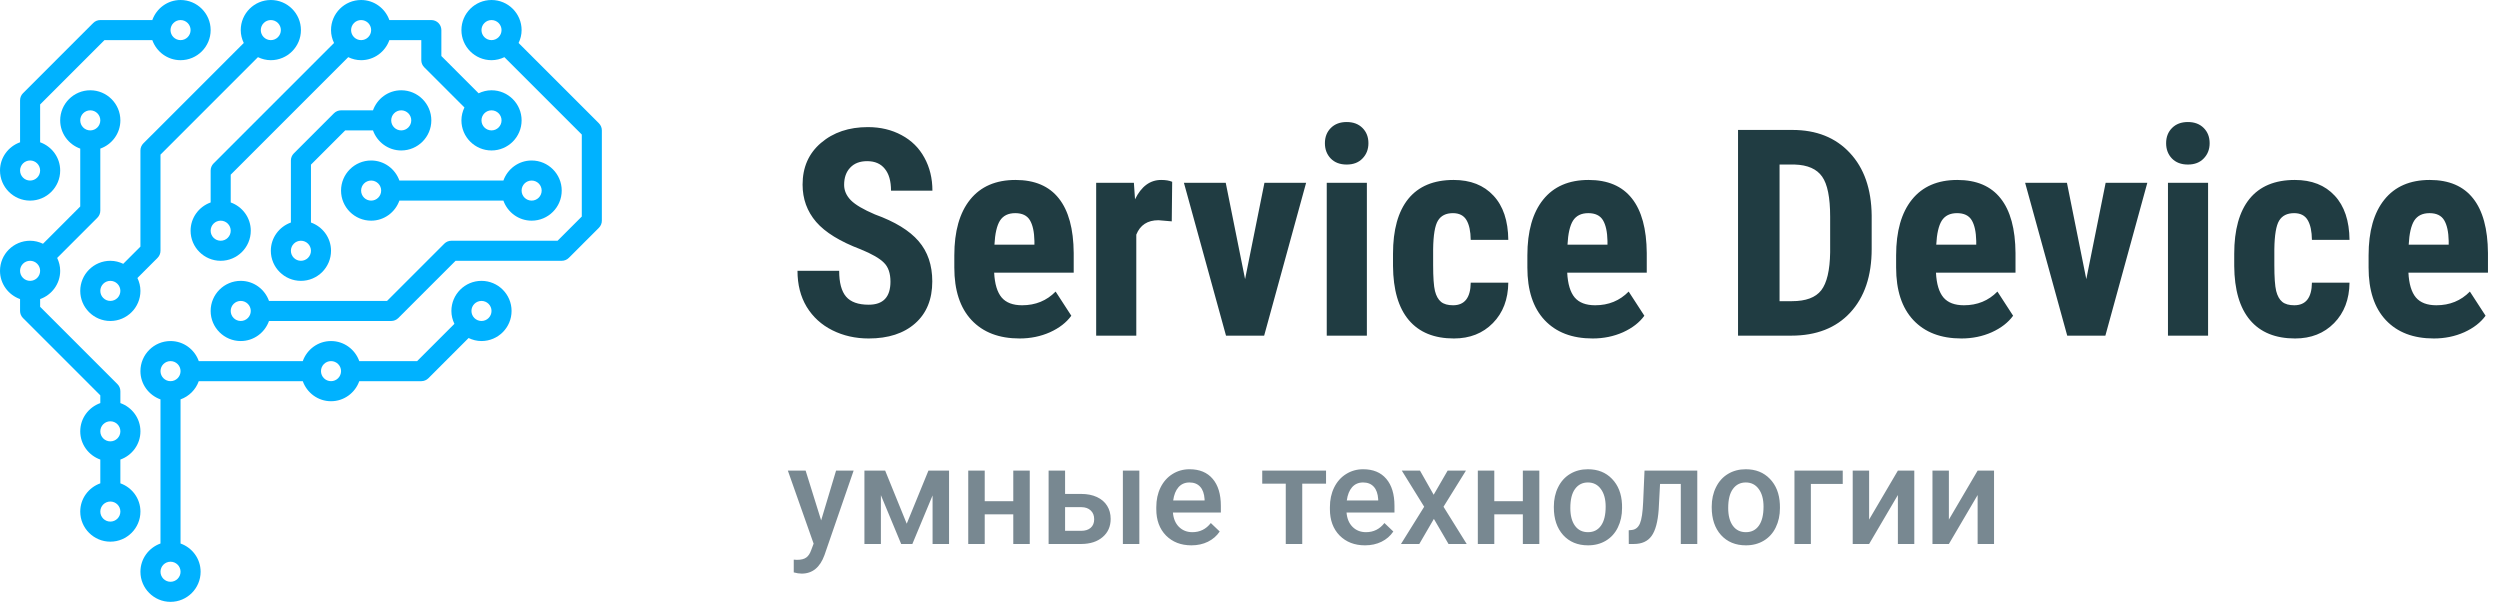
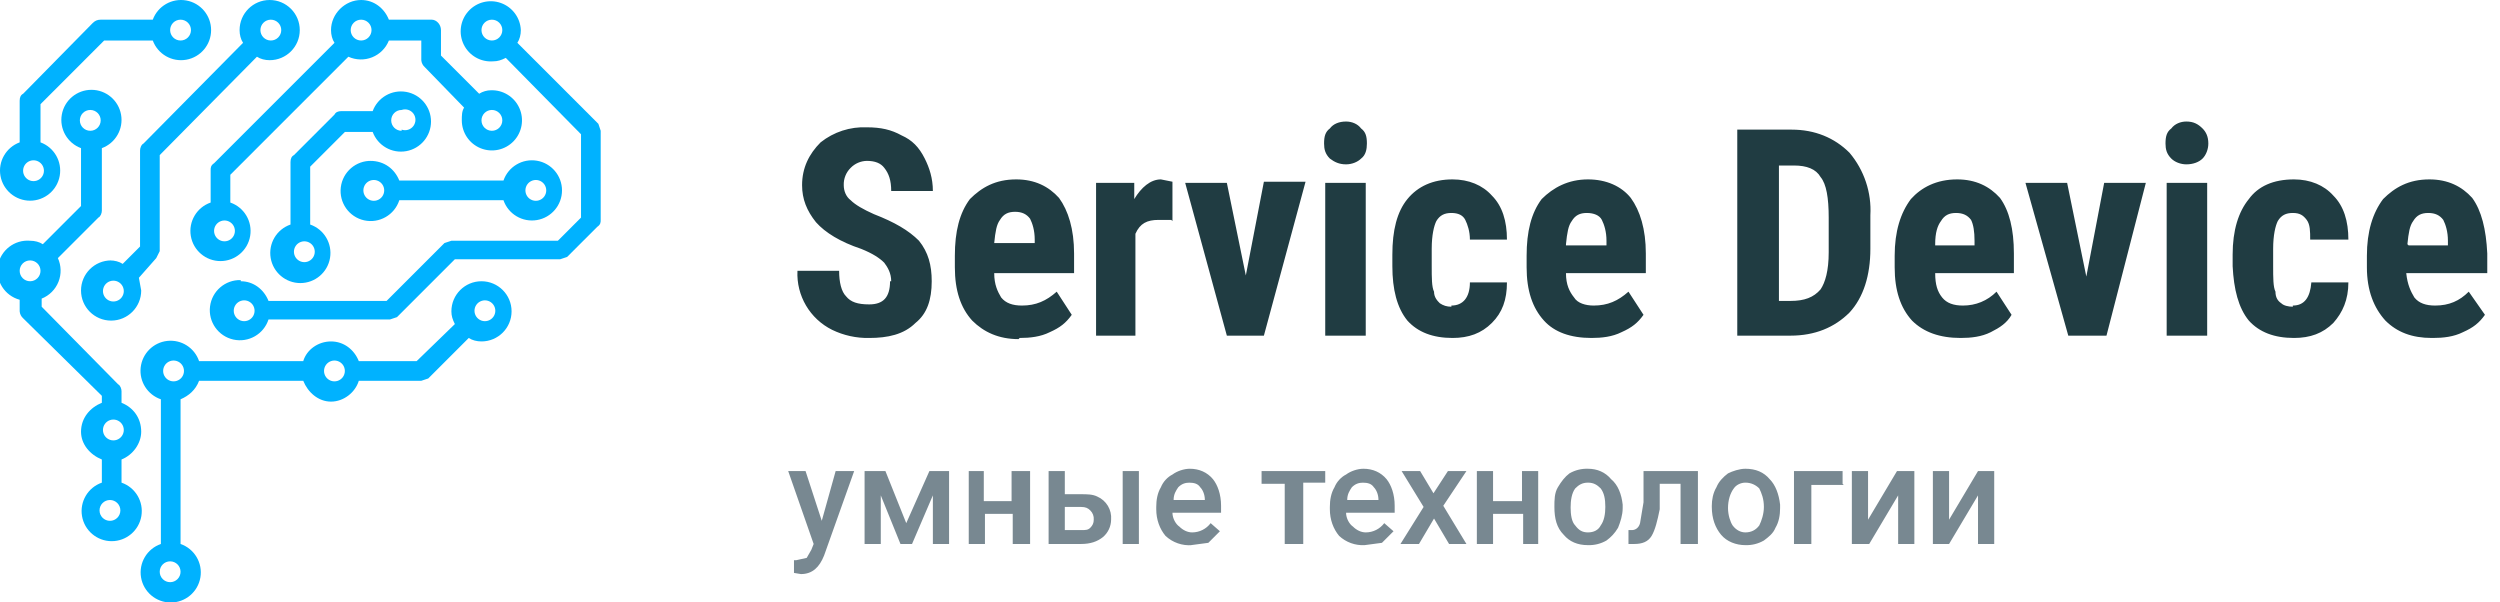
- <svg xmlns="http://www.w3.org/2000/svg" width="216" height="52" viewBox="0 0 216 52" fill="none">
-   <path d="M76.936 24.337C76.936 23.613 76.748 23.067 76.374 22.701C76.008 22.327 75.336 21.94 74.36 21.541C72.578 20.866 71.296 20.077 70.515 19.173C69.733 18.262 69.343 17.188 69.343 15.951C69.343 14.453 69.872 13.253 70.93 12.35C71.996 11.438 73.347 10.982 74.982 10.982C76.073 10.982 77.045 11.214 77.9 11.678C78.754 12.134 79.409 12.781 79.865 13.619C80.329 14.457 80.561 15.409 80.561 16.476H76.984C76.984 15.646 76.805 15.015 76.447 14.584C76.097 14.144 75.589 13.924 74.921 13.924C74.295 13.924 73.806 14.111 73.457 14.486C73.107 14.852 72.932 15.348 72.932 15.975C72.932 16.463 73.127 16.907 73.518 17.306C73.908 17.696 74.6 18.103 75.593 18.526C77.326 19.153 78.584 19.922 79.365 20.834C80.154 21.745 80.549 22.905 80.549 24.312C80.549 25.859 80.056 27.067 79.072 27.938C78.087 28.809 76.748 29.244 75.056 29.244C73.908 29.244 72.862 29.008 71.918 28.536C70.974 28.064 70.234 27.389 69.697 26.51C69.168 25.631 68.903 24.593 68.903 23.397H72.504C72.504 24.422 72.704 25.167 73.103 25.631C73.501 26.095 74.152 26.327 75.056 26.327C76.309 26.327 76.936 25.663 76.936 24.337ZM88.093 29.244C86.319 29.244 84.935 28.715 83.942 27.657C82.95 26.599 82.453 25.086 82.453 23.116V22.066C82.453 19.983 82.909 18.376 83.82 17.245C84.732 16.113 86.038 15.548 87.739 15.548C89.399 15.548 90.648 16.081 91.486 17.147C92.325 18.205 92.752 19.776 92.768 21.859V23.556H85.895C85.944 24.532 86.16 25.248 86.543 25.704C86.925 26.152 87.515 26.375 88.312 26.375C89.468 26.375 90.433 25.981 91.206 25.191L92.561 27.279C92.137 27.865 91.523 28.341 90.717 28.707C89.912 29.065 89.037 29.244 88.093 29.244ZM85.92 21.139H89.374V20.821C89.358 20.032 89.228 19.434 88.984 19.027C88.74 18.62 88.317 18.416 87.714 18.416C87.112 18.416 86.673 18.632 86.396 19.064C86.127 19.495 85.969 20.186 85.92 21.139ZM101.24 19.125L100.092 19.027C99.148 19.027 98.509 19.442 98.176 20.272V29H94.709V15.792H97.968L98.066 17.22C98.611 16.105 99.364 15.548 100.324 15.548C100.715 15.548 101.032 15.601 101.276 15.707L101.24 19.125ZM107.575 24.117L109.248 15.792H112.849L109.223 29H105.927L102.29 15.792H105.903L107.575 24.117ZM118.098 29H114.631V15.792H118.098V29ZM114.472 12.374C114.472 11.837 114.643 11.398 114.985 11.056C115.327 10.714 115.782 10.543 116.352 10.543C116.922 10.543 117.377 10.714 117.719 11.056C118.061 11.398 118.232 11.837 118.232 12.374C118.232 12.903 118.061 13.342 117.719 13.692C117.386 14.042 116.93 14.217 116.352 14.217C115.774 14.217 115.314 14.042 114.973 13.692C114.639 13.342 114.472 12.903 114.472 12.374ZM125.544 26.375C126.545 26.375 127.054 25.724 127.07 24.422H130.317C130.301 25.863 129.857 27.026 128.986 27.914C128.116 28.801 126.993 29.244 125.617 29.244C123.916 29.244 122.618 28.715 121.723 27.657C120.828 26.599 120.372 25.041 120.356 22.982V21.932C120.356 19.857 120.795 18.274 121.674 17.184C122.561 16.093 123.868 15.548 125.593 15.548C127.049 15.548 128.197 15.999 129.035 16.903C129.873 17.798 130.301 19.072 130.317 20.724H127.07C127.062 19.983 126.94 19.413 126.704 19.015C126.468 18.616 126.077 18.416 125.532 18.416C124.93 18.416 124.498 18.632 124.238 19.064C123.977 19.487 123.839 20.313 123.823 21.541V22.884C123.823 23.959 123.876 24.711 123.981 25.143C124.087 25.566 124.262 25.879 124.506 26.082C124.75 26.278 125.096 26.375 125.544 26.375ZM137.604 29.244C135.83 29.244 134.447 28.715 133.454 27.657C132.461 26.599 131.965 25.086 131.965 23.116V22.066C131.965 19.983 132.421 18.376 133.332 17.245C134.243 16.113 135.55 15.548 137.25 15.548C138.911 15.548 140.16 16.081 140.998 17.147C141.836 18.205 142.264 19.776 142.28 21.859V23.556H135.407C135.456 24.532 135.672 25.248 136.054 25.704C136.437 26.152 137.027 26.375 137.824 26.375C138.98 26.375 139.944 25.981 140.717 25.191L142.072 27.279C141.649 27.865 141.035 28.341 140.229 28.707C139.423 29.065 138.549 29.244 137.604 29.244ZM135.432 21.139H138.886V20.821C138.87 20.032 138.74 19.434 138.496 19.027C138.251 18.62 137.828 18.416 137.226 18.416C136.624 18.416 136.184 18.632 135.908 19.064C135.639 19.495 135.48 20.186 135.432 21.139ZM150.166 29V11.227H154.865C156.94 11.227 158.592 11.886 159.821 13.204C161.058 14.523 161.689 16.329 161.713 18.624V21.505C161.713 23.84 161.095 25.676 159.858 27.01C158.629 28.337 156.932 29 154.768 29H150.166ZM153.754 14.217V26.021H154.829C156.025 26.021 156.867 25.708 157.355 25.081C157.844 24.447 158.1 23.356 158.125 21.81V18.722C158.125 17.061 157.893 15.906 157.429 15.255C156.965 14.596 156.175 14.25 155.061 14.217H153.754ZM169.465 29.244C167.691 29.244 166.307 28.715 165.314 27.657C164.322 26.599 163.825 25.086 163.825 23.116V22.066C163.825 19.983 164.281 18.376 165.192 17.245C166.104 16.113 167.41 15.548 169.111 15.548C170.771 15.548 172.02 16.081 172.858 17.147C173.697 18.205 174.124 19.776 174.14 21.859V23.556H167.268C167.316 24.532 167.532 25.248 167.915 25.704C168.297 26.152 168.887 26.375 169.685 26.375C170.84 26.375 171.805 25.981 172.578 25.191L173.933 27.279C173.509 27.865 172.895 28.341 172.089 28.707C171.284 29.065 170.409 29.244 169.465 29.244ZM167.292 21.139H170.747V20.821C170.73 20.032 170.6 19.434 170.356 19.027C170.112 18.62 169.689 18.416 169.086 18.416C168.484 18.416 168.045 18.632 167.768 19.064C167.5 19.495 167.341 20.186 167.292 21.139ZM180.256 24.117L181.928 15.792H185.529L181.904 29H178.608L174.97 15.792H178.583L180.256 24.117ZM190.778 29H187.312V15.792H190.778V29ZM187.153 12.374C187.153 11.837 187.324 11.398 187.666 11.056C188.007 10.714 188.463 10.543 189.033 10.543C189.602 10.543 190.058 10.714 190.4 11.056C190.742 11.398 190.913 11.837 190.913 12.374C190.913 12.903 190.742 13.342 190.4 13.692C190.066 14.042 189.611 14.217 189.033 14.217C188.455 14.217 187.995 14.042 187.653 13.692C187.32 13.342 187.153 12.903 187.153 12.374ZM198.225 26.375C199.226 26.375 199.734 25.724 199.75 24.422H202.998C202.981 25.863 202.538 27.026 201.667 27.914C200.796 28.801 199.673 29.244 198.298 29.244C196.597 29.244 195.299 28.715 194.404 27.657C193.509 26.599 193.053 25.041 193.037 22.982V21.932C193.037 19.857 193.476 18.274 194.355 17.184C195.242 16.093 196.548 15.548 198.273 15.548C199.73 15.548 200.878 15.999 201.716 16.903C202.554 17.798 202.981 19.072 202.998 20.724H199.75C199.742 19.983 199.62 19.413 199.384 19.015C199.148 18.616 198.758 18.416 198.212 18.416C197.61 18.416 197.179 18.632 196.918 19.064C196.658 19.487 196.52 20.313 196.503 21.541V22.884C196.503 23.959 196.556 24.711 196.662 25.143C196.768 25.566 196.943 25.879 197.187 26.082C197.431 26.278 197.777 26.375 198.225 26.375ZM210.285 29.244C208.511 29.244 207.128 28.715 206.135 27.657C205.142 26.599 204.646 25.086 204.646 23.116V22.066C204.646 19.983 205.101 18.376 206.013 17.245C206.924 16.113 208.23 15.548 209.931 15.548C211.591 15.548 212.84 16.081 213.679 17.147C214.517 18.205 214.944 19.776 214.96 21.859V23.556H208.088C208.137 24.532 208.352 25.248 208.735 25.704C209.117 26.152 209.707 26.375 210.505 26.375C211.66 26.375 212.625 25.981 213.398 25.191L214.753 27.279C214.33 27.865 213.715 28.341 212.91 28.707C212.104 29.065 211.229 29.244 210.285 29.244ZM208.112 21.139H211.567V20.821C211.551 20.032 211.42 19.434 211.176 19.027C210.932 18.62 210.509 18.416 209.907 18.416C209.305 18.416 208.865 18.632 208.588 19.064C208.32 19.495 208.161 20.186 208.112 21.139Z" fill="#203C42" />
-   <path d="M70.947 44.961L72.236 40.66H73.754L71.234 47.961C70.848 49.027 70.191 49.56 69.266 49.56C69.059 49.56 68.83 49.525 68.58 49.455V48.353L68.85 48.371C69.209 48.371 69.478 48.305 69.658 48.172C69.842 48.043 69.986 47.824 70.092 47.516L70.297 46.971L68.07 40.66H69.606L70.947 44.961ZM78.342 45.248L80.217 40.66H81.998V47H80.574V42.805L78.828 47H77.861L76.109 42.781V47H74.686V40.66H76.478L78.342 45.248ZM88.971 47H87.547V44.44H85.08V47H83.656V40.66H85.08V43.303H87.547V40.66H88.971V47ZM92.023 42.676H93.418C93.938 42.676 94.391 42.766 94.777 42.945C95.164 43.125 95.457 43.377 95.656 43.701C95.859 44.025 95.961 44.402 95.961 44.832C95.961 45.484 95.731 46.008 95.269 46.402C94.809 46.797 94.195 46.996 93.43 47H90.6V40.66H92.023V42.676ZM98.439 47H97.016V40.66H98.439V47ZM92.023 43.818V45.863H93.412C93.76 45.863 94.033 45.777 94.232 45.605C94.436 45.43 94.537 45.182 94.537 44.861C94.537 44.541 94.438 44.289 94.238 44.105C94.043 43.918 93.777 43.822 93.441 43.818H92.023ZM102.939 47.117C102.037 47.117 101.305 46.834 100.742 46.268C100.184 45.697 99.904 44.94 99.904 43.994V43.818C99.904 43.185 100.025 42.621 100.268 42.125C100.514 41.625 100.857 41.236 101.299 40.959C101.74 40.682 102.232 40.543 102.775 40.543C103.639 40.543 104.305 40.818 104.773 41.369C105.246 41.92 105.482 42.699 105.482 43.707V44.281H101.34C101.383 44.805 101.557 45.219 101.861 45.523C102.17 45.828 102.557 45.98 103.021 45.98C103.674 45.98 104.205 45.717 104.615 45.19L105.383 45.922C105.129 46.301 104.789 46.596 104.363 46.807C103.941 47.014 103.467 47.117 102.939 47.117ZM102.77 41.685C102.379 41.685 102.062 41.822 101.82 42.096C101.582 42.369 101.43 42.75 101.363 43.238H104.076V43.133C104.045 42.656 103.918 42.297 103.695 42.055C103.473 41.809 103.164 41.685 102.77 41.685ZM114.57 41.791H112.514V47H111.09V41.791H109.057V40.66H114.57V41.791ZM117.939 47.117C117.037 47.117 116.305 46.834 115.742 46.268C115.184 45.697 114.904 44.94 114.904 43.994V43.818C114.904 43.185 115.025 42.621 115.268 42.125C115.514 41.625 115.857 41.236 116.299 40.959C116.74 40.682 117.232 40.543 117.775 40.543C118.639 40.543 119.305 40.818 119.773 41.369C120.246 41.92 120.482 42.699 120.482 43.707V44.281H116.34C116.383 44.805 116.557 45.219 116.861 45.523C117.17 45.828 117.557 45.98 118.021 45.98C118.674 45.98 119.205 45.717 119.615 45.19L120.383 45.922C120.129 46.301 119.789 46.596 119.363 46.807C118.941 47.014 118.467 47.117 117.939 47.117ZM117.77 41.685C117.379 41.685 117.062 41.822 116.82 42.096C116.582 42.369 116.43 42.75 116.363 43.238H119.076V43.133C119.045 42.656 118.918 42.297 118.695 42.055C118.473 41.809 118.164 41.685 117.77 41.685ZM123.869 42.746L125.076 40.66H126.658L124.719 43.783L126.723 47H125.152L123.887 44.832L122.627 47H121.045L123.049 43.783L121.115 40.66H122.686L123.869 42.746ZM132.998 47H131.574V44.44H129.107V47H127.684V40.66H129.107V43.303H131.574V40.66H132.998V47ZM134.252 43.772C134.252 43.15 134.375 42.592 134.621 42.096C134.867 41.596 135.213 41.213 135.658 40.947C136.104 40.678 136.615 40.543 137.193 40.543C138.049 40.543 138.742 40.818 139.273 41.369C139.809 41.92 140.098 42.65 140.141 43.56L140.146 43.895C140.146 44.52 140.025 45.078 139.783 45.57C139.545 46.062 139.201 46.443 138.752 46.713C138.307 46.982 137.791 47.117 137.205 47.117C136.311 47.117 135.594 46.82 135.055 46.227C134.52 45.629 134.252 44.834 134.252 43.842V43.772ZM135.676 43.895C135.676 44.547 135.811 45.059 136.08 45.43C136.35 45.797 136.725 45.98 137.205 45.98C137.686 45.98 138.059 45.793 138.324 45.418C138.594 45.043 138.729 44.494 138.729 43.772C138.729 43.131 138.59 42.623 138.312 42.248C138.039 41.873 137.666 41.685 137.193 41.685C136.729 41.685 136.359 41.871 136.086 42.242C135.812 42.609 135.676 43.16 135.676 43.895ZM146.645 40.66V47H145.221V41.809H143.428L143.311 44.018C143.236 45.08 143.031 45.844 142.695 46.309C142.363 46.77 141.854 47 141.166 47H140.727L140.721 45.816L141.014 45.787C141.326 45.744 141.553 45.555 141.693 45.219C141.838 44.879 141.93 44.262 141.969 43.367L142.086 40.66H146.645ZM147.893 43.772C147.893 43.15 148.016 42.592 148.262 42.096C148.508 41.596 148.854 41.213 149.299 40.947C149.744 40.678 150.256 40.543 150.834 40.543C151.689 40.543 152.383 40.818 152.914 41.369C153.449 41.92 153.738 42.65 153.781 43.56L153.787 43.895C153.787 44.52 153.666 45.078 153.424 45.57C153.186 46.062 152.842 46.443 152.393 46.713C151.947 46.982 151.432 47.117 150.846 47.117C149.951 47.117 149.234 46.82 148.695 46.227C148.16 45.629 147.893 44.834 147.893 43.842V43.772ZM149.316 43.895C149.316 44.547 149.451 45.059 149.721 45.43C149.99 45.797 150.365 45.98 150.846 45.98C151.326 45.98 151.699 45.793 151.965 45.418C152.234 45.043 152.369 44.494 152.369 43.772C152.369 43.131 152.23 42.623 151.953 42.248C151.68 41.873 151.307 41.685 150.834 41.685C150.369 41.685 150 41.871 149.727 42.242C149.453 42.609 149.316 43.16 149.316 43.895ZM159.213 41.809H156.459V47H155.041V40.66H159.213V41.809ZM163.977 40.66H165.395V47H163.977V42.77L161.492 47H160.074V40.66H161.492V44.891L163.977 40.66ZM170.867 40.66H172.285V47H170.867V42.77L168.383 47H166.965V40.66H168.383V44.891L170.867 40.66Z" fill="#788891" />
-   <path d="M32.066 13.867C33.195 13.867 34.148 14.594 34.507 15.6H43.493C43.852 14.594 44.805 13.867 45.933 13.867C47.367 13.867 48.533 15.033 48.533 16.466C48.533 17.9 47.367 19.066 45.933 19.066C44.805 19.066 43.852 18.339 43.493 17.333H34.506C34.147 18.339 33.194 19.066 32.066 19.066C30.632 19.066 29.466 17.9 29.466 16.466C29.466 15.033 30.633 13.867 32.066 13.867ZM45.933 17.333C46.411 17.333 46.8 16.945 46.8 16.466C46.8 15.988 46.411 15.6 45.933 15.6C45.456 15.6 45.066 15.988 45.066 16.466C45.066 16.945 45.456 17.333 45.933 17.333ZM32.066 17.333C32.544 17.333 32.933 16.945 32.933 16.466C32.933 15.988 32.544 15.6 32.066 15.6C31.589 15.6 31.2 15.988 31.2 16.466C31.2 16.945 31.589 17.333 32.066 17.333Z" fill="#00B2FF" />
-   <path d="M25.133 19.226V13.867C25.133 13.636 25.224 13.416 25.387 13.254L28.854 9.787C29.016 9.624 29.237 9.533 29.467 9.533H32.226C32.585 8.527 33.538 7.8 34.667 7.8C36.1 7.8 37.267 8.966 37.267 10.4C37.267 11.833 36.1 13 34.667 13C33.538 13 32.585 12.273 32.226 11.267H29.825L26.867 14.225V19.226C27.873 19.585 28.6 20.538 28.6 21.666C28.6 23.1 27.433 24.266 26 24.266C24.567 24.266 23.4 23.1 23.4 21.666C23.4 20.538 24.127 19.585 25.133 19.226ZM34.667 11.267C35.144 11.267 35.533 10.878 35.533 10.4C35.533 9.921 35.144 9.533 34.667 9.533C34.189 9.533 33.8 9.921 33.8 10.4C33.8 10.878 34.189 11.267 34.667 11.267ZM26 22.533C26.477 22.533 26.867 22.145 26.867 21.666C26.867 21.188 26.477 20.8 26 20.8C25.522 20.8 25.133 21.188 25.133 21.666C25.133 22.145 25.522 22.533 26 22.533Z" fill="#00B2FF" />
-   <path d="M9.533 22.533C9.934 22.533 10.308 22.631 10.647 22.794L12.133 21.308V13C12.133 12.769 12.224 12.549 12.387 12.387L21.061 3.714C20.898 3.375 20.8 3 20.8 2.6C20.8 1.167 21.966 0 23.4 0C24.834 0 26 1.167 26 2.6C26 4.033 24.834 5.2 23.4 5.2C23 5.2 22.625 5.102 22.286 4.939L13.867 13.359V21.666C13.867 21.897 13.776 22.117 13.613 22.279L11.873 24.019C12.035 24.358 12.133 24.733 12.133 25.133C12.133 26.566 10.967 27.733 9.533 27.733C8.1 27.733 6.933 26.566 6.933 25.133C6.933 23.7 8.1 22.533 9.533 22.533ZM23.4 3.467C23.878 3.467 24.267 3.078 24.267 2.6C24.267 2.122 23.878 1.733 23.4 1.733C22.922 1.733 22.533 2.122 22.533 2.6C22.533 3.078 22.922 3.467 23.4 3.467ZM9.533 26C10.011 26 10.4 25.611 10.4 25.133C10.4 24.654 10.011 24.266 9.533 24.266C9.056 24.266 8.667 24.654 8.667 25.133C8.667 25.611 9.056 26 9.533 26Z" fill="#00B2FF" />
-   <path d="M1.734 12.293V8.667C1.734 8.436 1.825 8.216 1.987 8.054L8.054 1.987C8.216 1.824 8.437 1.733 8.667 1.733H13.16C13.518 0.727 14.472 0 15.6 0C17.034 0 18.2 1.167 18.2 2.6C18.2 4.033 17.034 5.2 15.6 5.2C14.472 5.2 13.518 4.473 13.16 3.467H9.026L3.467 9.025V12.293C4.473 12.651 5.2 13.605 5.2 14.733C5.2 16.166 4.034 17.333 2.6 17.333C1.167 17.333 0 16.166 0 14.733C0 13.605 0.727 12.651 1.734 12.293ZM15.6 3.467C16.078 3.467 16.467 3.078 16.467 2.6C16.467 2.122 16.078 1.733 15.6 1.733C15.123 1.733 14.733 2.122 14.733 2.6C14.733 3.078 15.123 3.467 15.6 3.467ZM2.6 15.6C3.078 15.6 3.467 15.211 3.467 14.733C3.467 14.255 3.078 13.866 2.6 13.866C2.123 13.866 1.734 14.255 1.734 14.733C1.734 15.211 2.123 15.6 2.6 15.6Z" fill="#00B2FF" />
-   <path d="M13.866 46.959V34.507C12.861 34.148 12.133 33.194 12.133 32.066C12.133 30.633 13.3 29.466 14.733 29.466C15.862 29.466 16.815 30.193 17.174 31.2H26.16C26.518 30.193 27.472 29.466 28.6 29.466C29.729 29.466 30.682 30.193 31.041 31.2H36.041L39.261 27.98C39.098 27.641 39 27.267 39 26.866C39 25.433 40.167 24.266 41.6 24.266C43.034 24.266 44.2 25.433 44.2 26.866C44.2 28.3 43.034 29.466 41.6 29.466C41.2 29.466 40.825 29.368 40.486 29.205L37.013 32.679C36.851 32.842 36.63 32.933 36.4 32.933H31.041C30.682 33.939 29.729 34.666 28.6 34.666C27.472 34.666 26.518 33.939 26.16 32.933H17.173C16.912 33.667 16.333 34.245 15.599 34.507V46.959C16.605 47.318 17.333 48.272 17.333 49.4C17.333 50.834 16.166 52 14.733 52C13.299 52 12.133 50.834 12.133 49.4C12.133 48.272 12.86 47.318 13.866 46.959ZM41.6 27.733C42.078 27.733 42.467 27.345 42.467 26.866C42.467 26.388 42.078 26 41.6 26C41.123 26 40.733 26.388 40.733 26.866C40.733 27.345 41.123 27.733 41.6 27.733ZM28.6 32.933C29.078 32.933 29.467 32.544 29.467 32.066C29.467 31.588 29.078 31.2 28.6 31.2C28.123 31.2 27.733 31.588 27.733 32.066C27.733 32.544 28.123 32.933 28.6 32.933ZM14.733 50.266C15.211 50.266 15.6 49.877 15.6 49.399C15.6 48.921 15.211 48.532 14.733 48.532C14.256 48.532 13.867 48.921 13.867 49.399C13.867 49.877 14.256 50.266 14.733 50.266ZM14.733 32.933C15.211 32.933 15.6 32.544 15.6 32.066C15.6 31.588 15.211 31.2 14.733 31.2C14.256 31.2 13.867 31.588 13.867 32.066C13.867 32.544 14.256 32.933 14.733 32.933Z" fill="#00B2FF" />
-   <path d="M18.2 17.492V14.733C18.2 14.503 18.291 14.282 18.454 14.12L28.861 3.714C28.698 3.375 28.6 3 28.6 2.6C28.6 1.167 29.767 0 31.2 0C32.329 0 33.282 0.727 33.641 1.733H37.267C37.745 1.733 38.134 2.121 38.134 2.6V4.841L41.353 8.061C41.692 7.898 42.066 7.8 42.467 7.8C43.9 7.8 45.067 8.966 45.067 10.4C45.067 11.833 43.9 13 42.467 13C41.033 13 39.867 11.833 39.867 10.4C39.867 9.999 39.965 9.625 40.128 9.286L36.654 5.813C36.491 5.651 36.4 5.43 36.4 5.2V3.467H33.641C33.282 4.473 32.329 5.2 31.2 5.2C30.8 5.2 30.425 5.102 30.087 4.939L19.934 15.092V17.492C20.94 17.851 21.667 18.805 21.667 19.933C21.667 21.366 20.5 22.533 19.067 22.533C17.633 22.533 16.467 21.366 16.467 19.933C16.467 18.805 17.194 17.851 18.2 17.492ZM42.467 11.267C42.944 11.267 43.334 10.878 43.334 10.4C43.334 9.921 42.944 9.533 42.467 9.533C41.989 9.533 41.6 9.921 41.6 10.4C41.6 10.878 41.989 11.267 42.467 11.267ZM31.2 3.467C31.678 3.467 32.067 3.078 32.067 2.6C32.067 2.122 31.678 1.733 31.2 1.733C30.723 1.733 30.334 2.122 30.334 2.6C30.334 3.078 30.723 3.467 31.2 3.467ZM19.067 20.8C19.544 20.8 19.934 20.411 19.934 19.933C19.934 19.455 19.544 19.066 19.067 19.066C18.589 19.066 18.2 19.455 18.2 19.933C18.2 20.411 18.589 20.8 19.067 20.8Z" fill="#00B2FF" />
-   <path d="M20.8 24.266C21.928 24.266 22.882 24.993 23.241 26H33.441L38.387 21.054C38.549 20.891 38.77 20.8 39 20.8H48.175L50.267 18.708V11.625L43.58 4.939C43.242 5.102 42.867 5.2 42.467 5.2C41.033 5.2 39.867 4.033 39.867 2.6C39.867 1.167 41.033 0 42.467 0C43.9 0 45.067 1.167 45.067 2.6C45.067 3 44.969 3.375 44.806 3.714L51.746 10.654C51.909 10.816 52 11.036 52 11.267V19.066C52 19.297 51.909 19.517 51.746 19.679L49.146 22.279C48.984 22.442 48.763 22.533 48.533 22.533H39.359L34.413 27.479C34.251 27.642 34.03 27.733 33.8 27.733H23.241C22.882 28.739 21.928 29.466 20.8 29.466C19.366 29.466 18.2 28.3 18.2 26.866C18.2 25.433 19.366 24.266 20.8 24.266ZM42.467 1.733C41.989 1.733 41.6 2.122 41.6 2.6C41.6 3.078 41.989 3.467 42.467 3.467C42.944 3.467 43.333 3.078 43.333 2.6C43.333 2.122 42.944 1.733 42.467 1.733ZM20.8 27.733C21.277 27.733 21.667 27.345 21.667 26.866C21.667 26.388 21.277 26 20.8 26C20.323 26 19.933 26.388 19.933 26.866C19.933 27.345 20.323 27.733 20.8 27.733Z" fill="#00B2FF" />
-   <path d="M2.6 20.8C3 20.8 3.375 20.898 3.714 21.061L6.933 17.841V12.84C5.927 12.482 5.2 11.528 5.2 10.4C5.2 8.966 6.367 7.8 7.8 7.8C9.233 7.8 10.4 8.966 10.4 10.4C10.4 11.528 9.673 12.482 8.667 12.84V18.2C8.667 18.43 8.576 18.65 8.413 18.812L4.939 22.286C5.102 22.625 5.2 22.999 5.2 23.4C5.2 24.528 4.473 25.481 3.467 25.84V26.508L10.146 33.187C10.309 33.349 10.4 33.569 10.4 33.8V34.826C11.406 35.184 12.133 36.138 12.133 37.266C12.133 38.395 11.406 39.348 10.4 39.707V41.76C11.406 42.118 12.133 43.072 12.133 44.2C12.133 45.634 10.967 46.8 9.533 46.8C8.1 46.8 6.933 45.634 6.933 44.2C6.933 43.072 7.66 42.118 8.667 41.76V39.707C7.66 39.348 6.933 38.395 6.933 37.266C6.933 36.138 7.66 35.184 8.667 34.826V34.158L1.987 27.479C1.824 27.317 1.733 27.097 1.733 26.866V25.84C0.727 25.481 -3.24249e-05 24.528 -3.24249e-05 23.4C-3.24249e-05 21.966 1.167 20.8 2.6 20.8ZM7.8 11.267C8.277 11.267 8.667 10.878 8.667 10.4C8.667 9.921 8.277 9.533 7.8 9.533C7.322 9.533 6.933 9.921 6.933 10.4C6.933 10.878 7.322 11.267 7.8 11.267ZM9.533 45.066C10.011 45.066 10.4 44.678 10.4 44.199C10.4 43.721 10.011 43.333 9.533 43.333C9.056 43.333 8.667 43.721 8.667 44.199C8.667 44.678 9.056 45.066 9.533 45.066ZM9.533 38.133C10.011 38.133 10.4 37.745 10.4 37.266C10.4 36.788 10.011 36.4 9.533 36.4C9.056 36.4 8.667 36.788 8.667 37.266C8.667 37.745 9.056 38.133 9.533 38.133ZM2.6 24.266C3.078 24.266 3.467 23.878 3.467 23.4C3.467 22.921 3.078 22.533 2.6 22.533C2.122 22.533 1.733 22.921 1.733 23.4C1.733 23.878 2.122 24.266 2.6 24.266Z" fill="#00B2FF" />
+ <svg xmlns="http://www.w3.org/2000/svg" width="216" height="52" fill="none">
+   <path d="M77 24.3c0-.7-.3-1.2-.6-1.6-.4-.4-1-.8-2-1.2-1.8-.6-3.1-1.4-3.9-2.3-.8-1-1.2-2-1.2-3.2 0-1.5.6-2.7 1.6-3.7a6 6 0 0 1 4-1.3c1.2 0 2.1.2 3 .7.9.4 1.5 1 2 2 .4.8.7 1.7.7 2.8H77c0-.9-.2-1.5-.6-2-.3-.4-.8-.6-1.5-.6a2 2 0 0 0-1.4.6 2 2 0 0 0-.6 1.5c0 .5.2 1 .6 1.3.4.4 1.1.8 2 1.2 1.8.7 3 1.4 3.9 2.3.8 1 1.1 2.1 1.1 3.5 0 1.6-.4 2.8-1.4 3.6-1 1-2.4 1.3-4 1.3a7 7 0 0 1-3.2-.7 5.4 5.4 0 0 1-3-5.1h3.6c0 1 .2 1.8.6 2.2.4.5 1 .7 2 .7 1.2 0 1.8-.6 1.8-2zm11 5c-1.7 0-3-.6-4-1.6-1-1.1-1.5-2.6-1.5-4.6v-1c0-2.1.4-3.7 1.3-4.9 1-1 2.2-1.7 4-1.7 1.6 0 2.8.6 3.7 1.6.8 1.1 1.3 2.7 1.3 4.8v1.7h-6.9c0 1 .3 1.6.6 2.1.4.5 1 .7 1.8.7 1.2 0 2.1-.4 3-1.2l1.3 2c-.5.7-1 1.1-1.9 1.5-.8.4-1.7.5-2.6.5zM86 21h3.4v-.3c0-.8-.2-1.4-.4-1.8-.3-.4-.7-.6-1.3-.6-.6 0-1 .2-1.3.7-.3.4-.4 1-.5 2zm15.2-2h-1.1c-1 0-1.6.3-2 1.2V29h-3.4V15.8H98v1.4c.6-1 1.4-1.7 2.3-1.7l1 .2v3.4zm6.4 5l1.6-8.3h3.6L109.2 29H106l-3.6-13.2h3.6l1.7 8.3zM118 29h-3.5V15.8h3.5V29zm-3.6-16.6c0-.6.1-1 .5-1.3.3-.4.8-.6 1.4-.6.5 0 1 .2 1.3.6.4.3.5.7.5 1.3 0 .5-.1 1-.5 1.3-.3.3-.8.5-1.3.5-.6 0-1-.2-1.4-.5-.4-.4-.5-.8-.5-1.3zm11 14c1 0 1.6-.7 1.6-2h3.2c0 1.5-.4 2.6-1.3 3.5-.9.9-2 1.3-3.4 1.3-1.7 0-3-.5-3.9-1.5-.9-1.1-1.3-2.7-1.3-4.7v-1c0-2.1.4-3.7 1.3-4.8.9-1.1 2.2-1.7 3.9-1.7 1.4 0 2.6.5 3.4 1.4.9.9 1.3 2.2 1.3 3.8h-3.2c0-.7-.2-1.3-.4-1.7-.2-.4-.6-.6-1.2-.6s-1 .2-1.3.7c-.2.4-.4 1.2-.4 2.4V23c0 1 0 1.8.2 2.2 0 .5.3.8.5 1 .3.2.6.3 1 .3zm12.1 2.8c-1.8 0-3.2-.5-4.1-1.5-1-1.1-1.5-2.6-1.5-4.6v-1c0-2.1.4-3.7 1.3-4.9 1-1 2.3-1.7 4-1.7 1.6 0 2.9.6 3.7 1.6.8 1.1 1.3 2.7 1.3 4.8v1.7h-6.9c0 1 .3 1.6.7 2.1.3.5 1 .7 1.7.7 1.2 0 2.1-.4 3-1.2l1.3 2c-.5.7-1 1.1-1.9 1.5-.8.4-1.7.5-2.6.5zm-2.2-8h3.5v-.4c0-.8-.2-1.4-.4-1.8-.2-.4-.7-.6-1.3-.6-.6 0-1 .2-1.3.7-.3.4-.4 1-.5 2zm14.8 7.8V11.2h4.7c2 0 3.7.7 5 2a7.7 7.7 0 0 1 1.8 5.4v2.9c0 2.3-.6 4.2-1.8 5.5-1.3 1.3-3 2-5.1 2h-4.6zm3.6-14.8V26h1c1.2 0 2-.3 2.6-1 .4-.6.7-1.6.7-3.2v-3c0-1.7-.2-2.9-.7-3.5-.4-.7-1.2-1-2.3-1h-1.3zm15.7 15c-1.8 0-3.2-.5-4.2-1.5-1-1.1-1.5-2.6-1.5-4.6v-1c0-2.1.5-3.7 1.4-4.9.9-1 2.2-1.7 4-1.7 1.6 0 2.8.6 3.7 1.6.8 1.1 1.2 2.7 1.2 4.8v1.7h-6.8c0 1 .2 1.6.6 2.1.4.5 1 .7 1.8.7 1.1 0 2.1-.4 2.9-1.2l1.3 2c-.4.7-1 1.1-1.8 1.5-.8.4-1.7.5-2.6.5zm-2.2-8h3.4v-.4c0-.8-.1-1.4-.3-1.8-.3-.4-.7-.6-1.3-.6-.6 0-1 .2-1.3.7-.3.4-.5 1-.5 2zm13 3l1.6-8.4h3.6L182 29h-3.3L175 15.8h3.6l1.7 8.3zm10.5 4.8h-3.5V15.8h3.5V29zm-3.6-16.6c0-.6.1-1 .5-1.3.3-.4.8-.6 1.3-.6.6 0 1 .2 1.4.6.3.3.5.7.5 1.3 0 .5-.2 1-.5 1.3-.3.3-.8.5-1.4.5-.5 0-1-.2-1.3-.5-.4-.4-.5-.8-.5-1.3zm11 14c1 0 1.5-.7 1.6-2h3.2c0 1.5-.5 2.6-1.3 3.5-.9.9-2 1.3-3.4 1.3-1.7 0-3-.5-3.9-1.5-.9-1.1-1.3-2.7-1.4-4.7v-1c0-2.1.5-3.7 1.4-4.8.8-1.1 2.1-1.7 3.9-1.7 1.4 0 2.6.5 3.4 1.4.9.9 1.3 2.2 1.3 3.8h-3.3c0-.7 0-1.3-.3-1.7-.3-.4-.6-.6-1.2-.6s-1 .2-1.3.7c-.2.4-.4 1.2-.4 2.4V23c0 1 0 1.8.2 2.2 0 .5.2.8.5 1 .2.2.6.3 1 .3zm12 2.8c-1.7 0-3-.5-4-1.5-1-1.1-1.6-2.6-1.6-4.6v-1c0-2.1.5-3.7 1.4-4.9 1-1 2.2-1.7 4-1.7 1.6 0 2.8.6 3.7 1.6.8 1.1 1.2 2.7 1.3 4.8v1.7h-7c.1 1 .4 1.6.7 2.1.4.5 1 .7 1.8.7 1.2 0 2.1-.4 2.9-1.2l1.4 2c-.5.7-1 1.1-1.9 1.5-.8.4-1.7.5-2.6.5zm-2-8h3.4v-.4c0-.8-.2-1.4-.4-1.8-.3-.4-.7-.6-1.3-.6-.6 0-1 .2-1.3.7-.3.4-.4 1-.5 2z" fill="#203C42" />
+   <path d="M71 45l1.2-4.3h1.6L71.2 48c-.4 1-1 1.6-2 1.6l-.6-.1v-1.1h.2l.9-.2.4-.7.2-.5-2.2-6.3h1.5L71 45zm7.3.2l2-4.5H82V47h-1.4v-4.2L78.8 47h-1l-1.7-4.2V47h-1.4v-6.3h1.8l1.8 4.5zM89 47h-1.5v-2.6h-2.4V47h-1.4v-6.3H85v2.6h2.4v-2.6H89V47zm3-4.3h1.4c.5 0 1 0 1.4.2a2 2 0 0 1 1.2 2 2 2 0 0 1-.7 1.5c-.5.4-1.1.6-1.9.6h-2.8v-6.3H92v2zm6.4 4.3H97v-6.3h1.4V47zM92 43.8v2h1.4c.4 0 .6 0 .8-.2.2-.2.3-.4.3-.7a1 1 0 0 0-.3-.8c-.2-.2-.4-.3-.8-.3H92zm11 3.3a3 3 0 0 1-2.3-.8c-.5-.6-.8-1.4-.8-2.3v-.2c0-.6.1-1.2.4-1.7.2-.5.6-.9 1-1.1.4-.3 1-.5 1.5-.5.8 0 1.5.3 2 .9.4.5.7 1.3.7 2.3v.6h-4.2c0 .5.3 1 .6 1.2.3.3.7.5 1.1.5a2 2 0 0 0 1.6-.8l.8.7-1 1-1.5.2zm-.2-5.4c-.4 0-.7.1-1 .4-.2.3-.4.6-.4 1.1h2.7c0-.5-.2-.9-.4-1.1-.2-.3-.5-.4-1-.4zm11.8 0h-2V47H111v-5.2h-2v-1.1h5.5v1zm3.3 5.4a3 3 0 0 1-2.2-.8c-.5-.6-.8-1.4-.8-2.3v-.2c0-.6.1-1.2.4-1.7.2-.5.6-.9 1-1.1.4-.3 1-.5 1.5-.5.8 0 1.5.3 2 .9.4.5.7 1.3.7 2.3v.6h-4.2c0 .5.3 1 .6 1.2.3.3.7.5 1.1.5a2 2 0 0 0 1.6-.8l.8.7-1 1-1.5.2zm-.1-5.4c-.4 0-.7.1-1 .4-.2.3-.4.6-.4 1.1h2.7c0-.5-.2-.9-.4-1.1-.2-.3-.5-.4-1-.4zm6 1l1.3-2h1.6l-2 3 2 3.3h-1.5l-1.3-2.2-1.3 2.2H121l2-3.2-1.9-3.1h1.6l1.2 2zM133 47h-1.4v-2.6H129V47h-1.4v-6.3h1.4v2.6h2.5v-2.6h1.4V47zm1.3-3.2c0-.6 0-1.2.3-1.7s.6-.9 1-1.2a3 3 0 0 1 1.6-.4c.8 0 1.5.3 2 .9.6.5.9 1.3 1 2.2v.3c0 .6-.2 1.2-.4 1.7-.3.5-.6.8-1 1.1a3 3 0 0 1-1.6.4c-.9 0-1.6-.3-2.1-.9-.6-.6-.8-1.4-.8-2.4zm1.4 0c0 .7.1 1.3.4 1.6.3.4.6.6 1.1.6.5 0 .9-.2 1.1-.6.3-.4.4-1 .4-1.6 0-.7-.1-1.2-.4-1.6-.3-.3-.6-.5-1.1-.5-.5 0-.8.2-1.1.5-.3.4-.4 1-.4 1.7zm11-3.1V47h-1.5v-5.2h-1.8V44c-.2 1-.4 1.8-.7 2.3-.3.5-.8.7-1.5.7h-.5v-1.2h.3c.3 0 .6-.2.7-.6l.3-1.8v-2.7h4.6zm1.2 3c0-.5.1-1.1.4-1.6.2-.5.6-.9 1-1.2.4-.2 1-.4 1.5-.4.9 0 1.6.3 2.1.9.5.5.8 1.3.9 2.2v.3c0 .6-.1 1.2-.4 1.7-.2.5-.6.8-1 1.1a3 3 0 0 1-1.6.4c-.8 0-1.6-.3-2.1-.9-.5-.6-.8-1.4-.8-2.4zm1.4.2c0 .6.2 1.2.4 1.5.3.4.7.6 1.1.6.5 0 .9-.2 1.2-.6.2-.4.4-1 .4-1.6 0-.7-.2-1.2-.4-1.6-.3-.3-.7-.5-1.2-.5-.4 0-.8.2-1 .5-.3.4-.5 1-.5 1.7zm10-2h-2.8V47H155v-6.3h4.2v1.1zm4.7-1.2h1.4V47H164v-4.2l-2.5 4.2H160v-6.3h1.4v4.2l2.5-4.2zm6.9 0h1.4V47h-1.4v-4.2l-2.5 4.2H167v-6.3h1.4v4.2l2.5-4.2z" fill="#788891" />
+   <path d="M32 13.9c1.2 0 2.1.7 2.5 1.7h9a2.6 2.6 0 1 1 0 1.7h-9a2.6 2.6 0 1 1-2.4-3.4zm14 3.4a.9.9 0 1 0 0-1.7.9.9 0 0 0 0 1.7zm-14 0a.9.9 0 1 0 0-1.7.9.9 0 0 0 0 1.7z" fill="#00B2FF" />
+   <path d="M25.1 19.2V14c0-.3.1-.5.3-.6l3.5-3.5c.1-.2.3-.3.6-.3h2.7a2.6 2.6 0 1 1 0 1.8h-2.4l-3 3v5a2.6 2.6 0 1 1-1.7 0zm9.6-8a.9.9 0 1 0 0-1.7.9.9 0 0 0 0 1.8zM26 22.6a.9.9 0 1 0 0-1.7.9.9 0 0 0 0 1.7zM9.5 22.5c.4 0 .8.1 1.1.3l1.5-1.5V13c0-.2.1-.5.3-.6L21 3.7c-.2-.3-.3-.7-.3-1.1a2.6 2.6 0 1 1 2.6 2.6c-.4 0-.8-.1-1.1-.3l-8.4 8.5v8.3l-.3.6L12 24l.2 1.1a2.6 2.6 0 1 1-2.6-2.6zm13.9-19a.9.9 0 1 0 0-1.8.9.9 0 0 0 0 1.8zM9.5 26a.9.9 0 1 0 0-1.7.9.9 0 0 0 0 1.7zM1.7 12.3V8.7c0-.3.1-.5.3-.6L8 2c.2-.2.4-.3.7-.3h4.5a2.6 2.6 0 1 1 0 1.8H9L3.5 9v3.3a2.6 2.6 0 1 1-1.8 0zm13.9-8.8a.9.9 0 1 0 0-1.8.9.9 0 0 0 0 1.8zm-13 12.1a.9.9 0 1 0 0-1.7.9.9 0 0 0 0 1.7zM13.9 47V34.5a2.6 2.6 0 1 1 3.3-3.3h9c.3-1 1.3-1.7 2.4-1.7 1.1 0 2 .7 2.4 1.7h5l3.3-3.2c-.2-.4-.3-.7-.3-1.1a2.6 2.6 0 1 1 2.6 2.6c-.4 0-.8-.1-1.1-.3L37 32.7l-.6.2H31c-.3 1-1.3 1.8-2.4 1.8-1.1 0-2-.8-2.4-1.8h-9c-.3.8-.9 1.3-1.6 1.6V47a2.6 2.6 0 1 1-1.7 0zm27.7-19.3a.9.9 0 1 0 0-1.7.9.9 0 0 0 0 1.7zm-13 5.2a.9.9 0 1 0 0-1.7.9.9 0 0 0 0 1.7zM14.7 50.3a.9.9 0 1 0 0-1.8.9.9 0 0 0 0 1.8zm0-17.4a.9.9 0 1 0 0-1.7.9.9 0 0 0 0 1.7z" fill="#00B2FF" />
+   <path d="M18.2 17.5v-2.8c0-.2 0-.4.3-.6L28.9 3.7c-.2-.3-.3-.7-.3-1.1 0-1.4 1.2-2.6 2.6-2.6 1.1 0 2 .7 2.4 1.7h3.7c.4 0 .8.4.8.9v2.2l3.3 3.3c.3-.2.7-.3 1-.3a2.6 2.6 0 1 1-2.5 2.6c0-.4 0-.8.2-1.1l-3.4-3.5a.9.9 0 0 1-.3-.6V3.5h-2.8a2.6 2.6 0 0 1-3.5 1.4L19.9 15.1v2.4a2.6 2.6 0 1 1-1.7 0zm24.3-6.2a.9.9 0 1 0 0-1.8.9.9 0 0 0 0 1.8zM31.2 3.5a.9.9 0 1 0 0-1.8.9.9 0 0 0 0 1.8zM19.1 20.8a.9.9 0 1 0 0-1.7.9.9 0 0 0 0 1.7z" fill="#00B2FF" />
+   <path d="M20.8 24.3c1.1 0 2 .7 2.4 1.7h10.2l5-5 .6-.2h9.2l2-2v-7.2L43.7 5c-.4.2-.7.3-1.1.3A2.6 2.6 0 1 1 45 2.6c0 .4-.1.8-.3 1.1l7 7 .2.6V19c0 .2 0 .4-.3.6l-2.6 2.6-.6.2h-9.1l-5 5-.6.2H23.2a2.6 2.6 0 1 1-2.4-3.4zM42.5 1.7a.9.9 0 1 0 0 1.8.9.9 0 0 0 0-1.8zm-21.7 26a.9.9 0 1 0 0-1.7.9.9 0 0 0 0 1.7zM2.6 20.8c.4 0 .8.1 1.1.3L7 17.8v-5a2.6 2.6 0 1 1 1.8 0v5.4c0 .2-.1.5-.3.6L5 22.3a2.6 2.6 0 0 1-1.4 3.5v.7l6.6 6.7c.2.1.3.4.3.6v1c1 .4 1.7 1.3 1.7 2.5 0 1-.7 2-1.7 2.4v2a2.6 2.6 0 1 1-1.7 0v-2c-1-.4-1.8-1.3-1.8-2.4 0-1.2.8-2.1 1.8-2.5v-.6L2 27.5a.9.9 0 0 1-.3-.6v-1a2.6 2.6 0 0 1 .9-5.1zm5.2-9.5a.9.9 0 1 0 0-1.8.9.9 0 0 0 0 1.8zM9.5 45a.9.9 0 1 0 0-1.8.9.9 0 0 0 0 1.8zm0-7a.9.9 0 1 0 0-1.7.9.9 0 0 0 0 1.7zM2.6 24.3a.9.9 0 1 0 0-1.8.9.9 0 0 0 0 1.8z" fill="#00B2FF" />
</svg>
